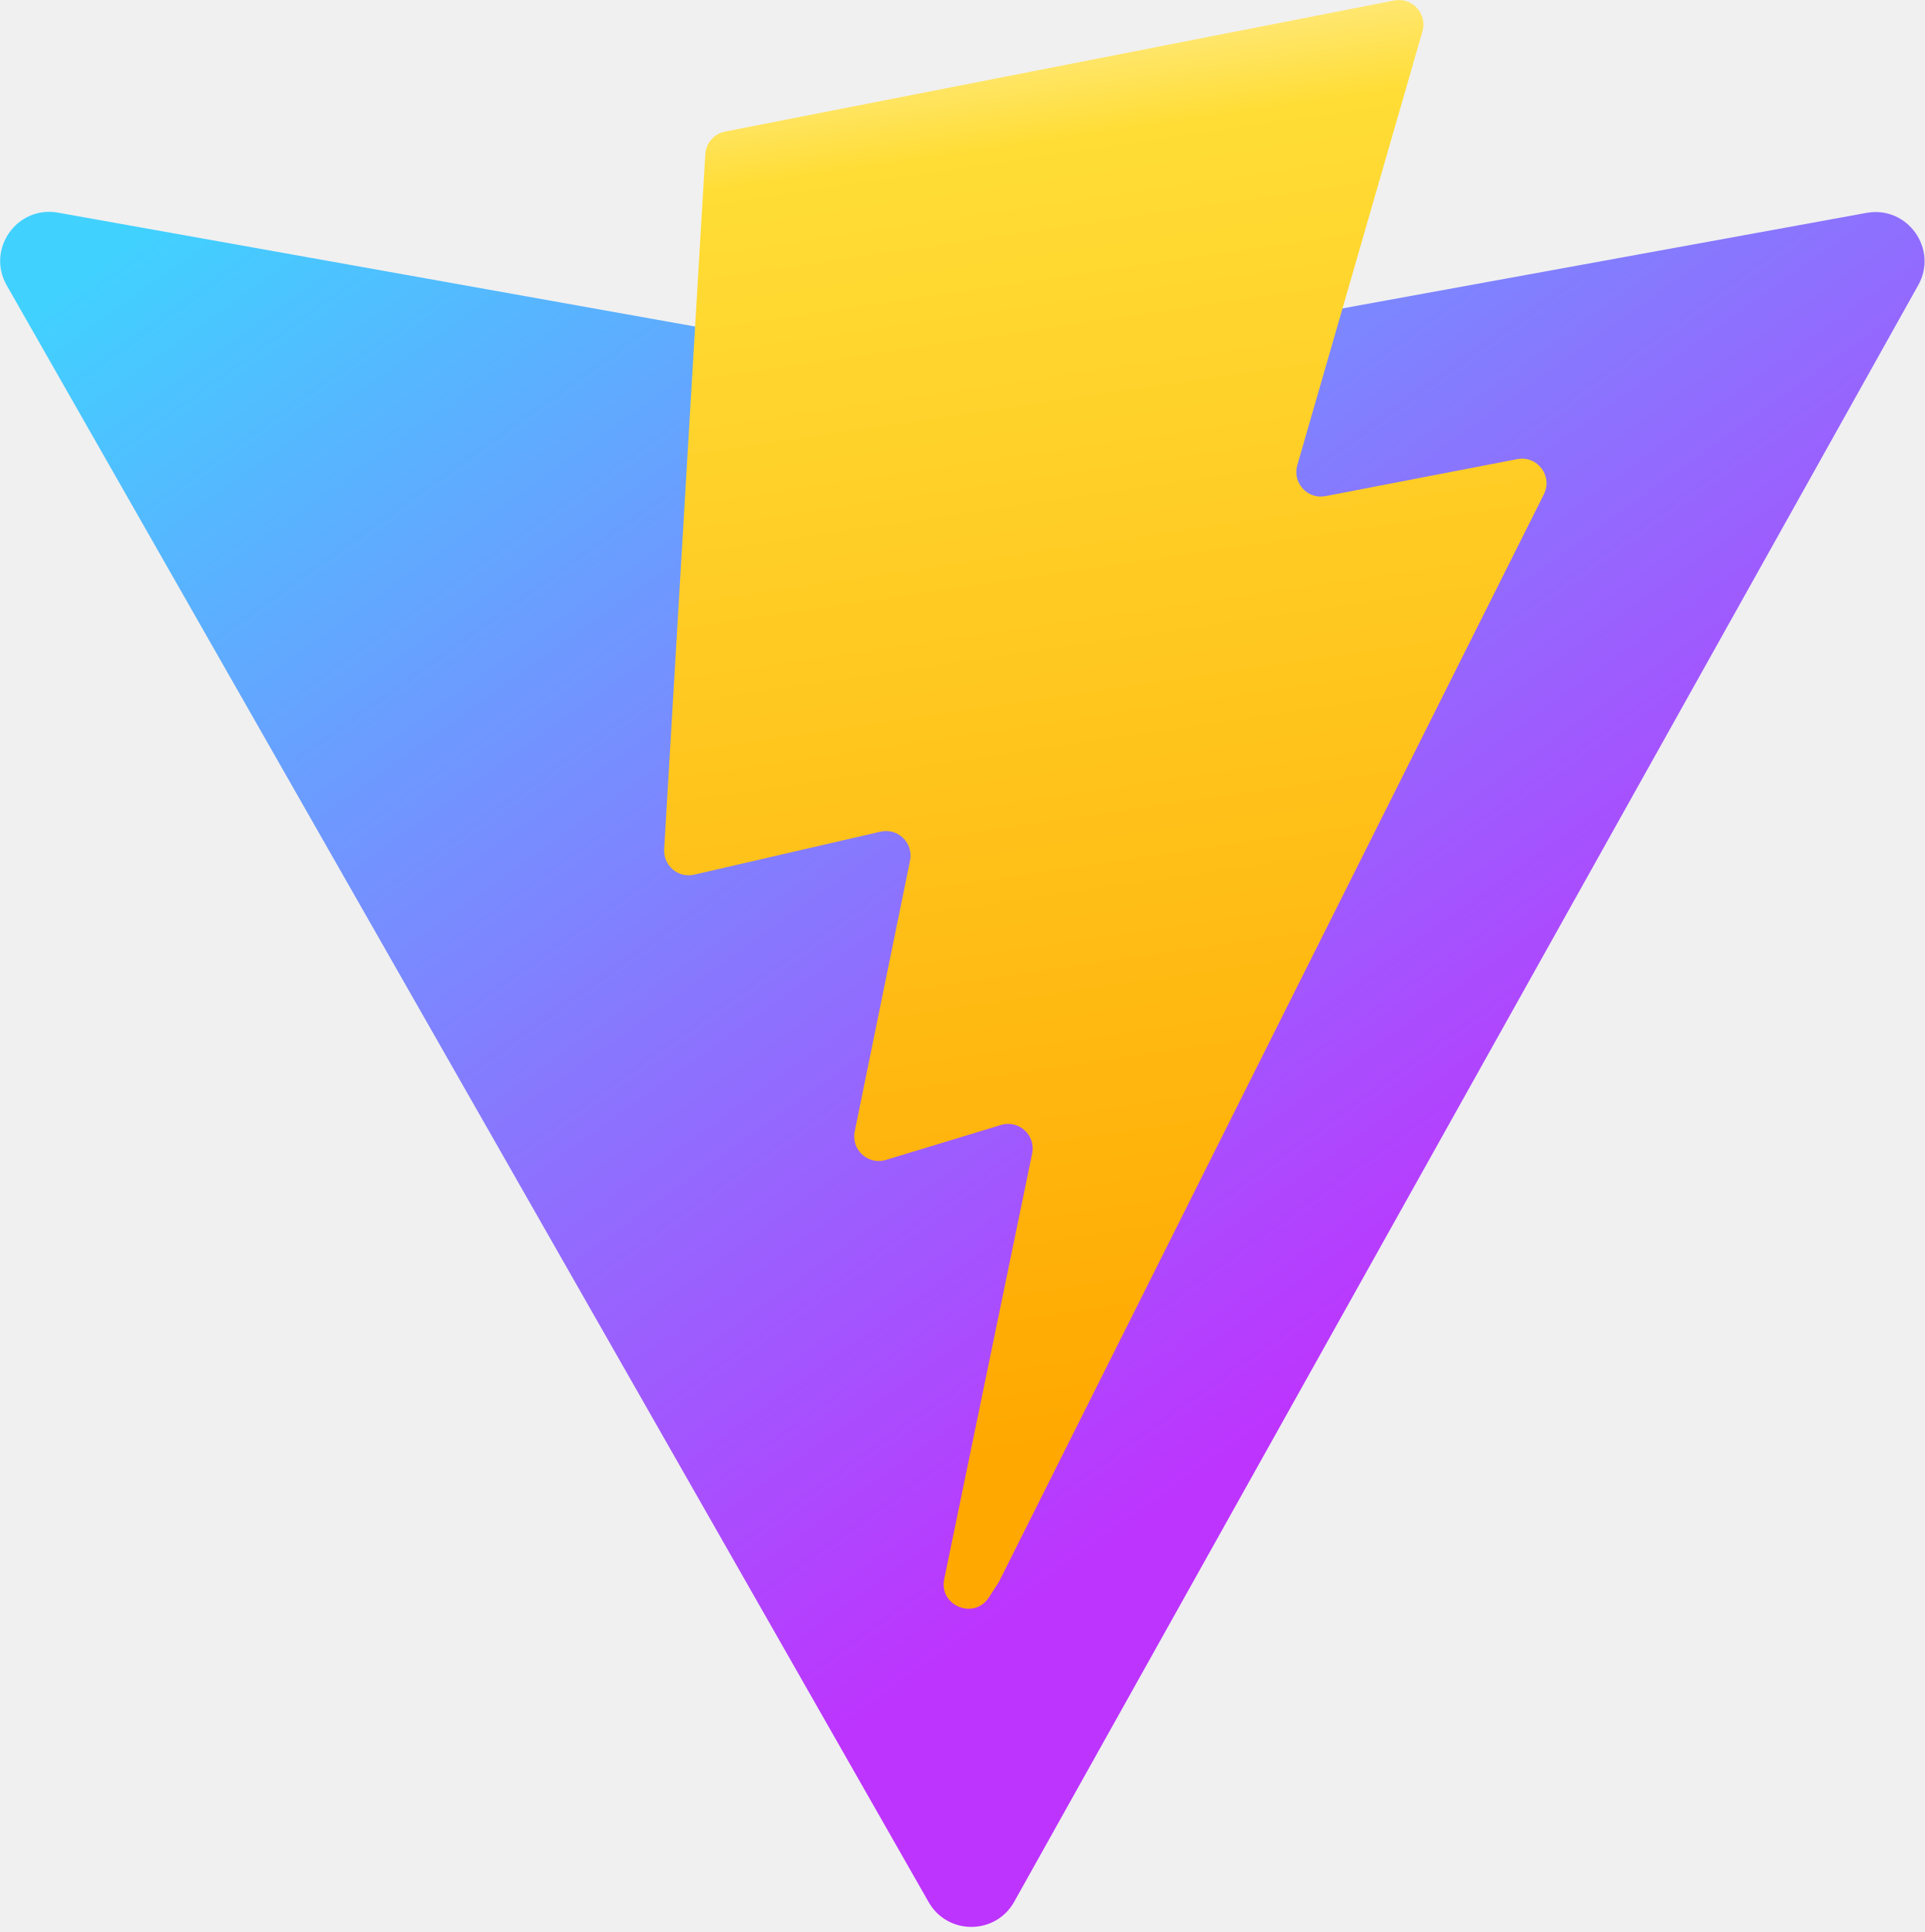
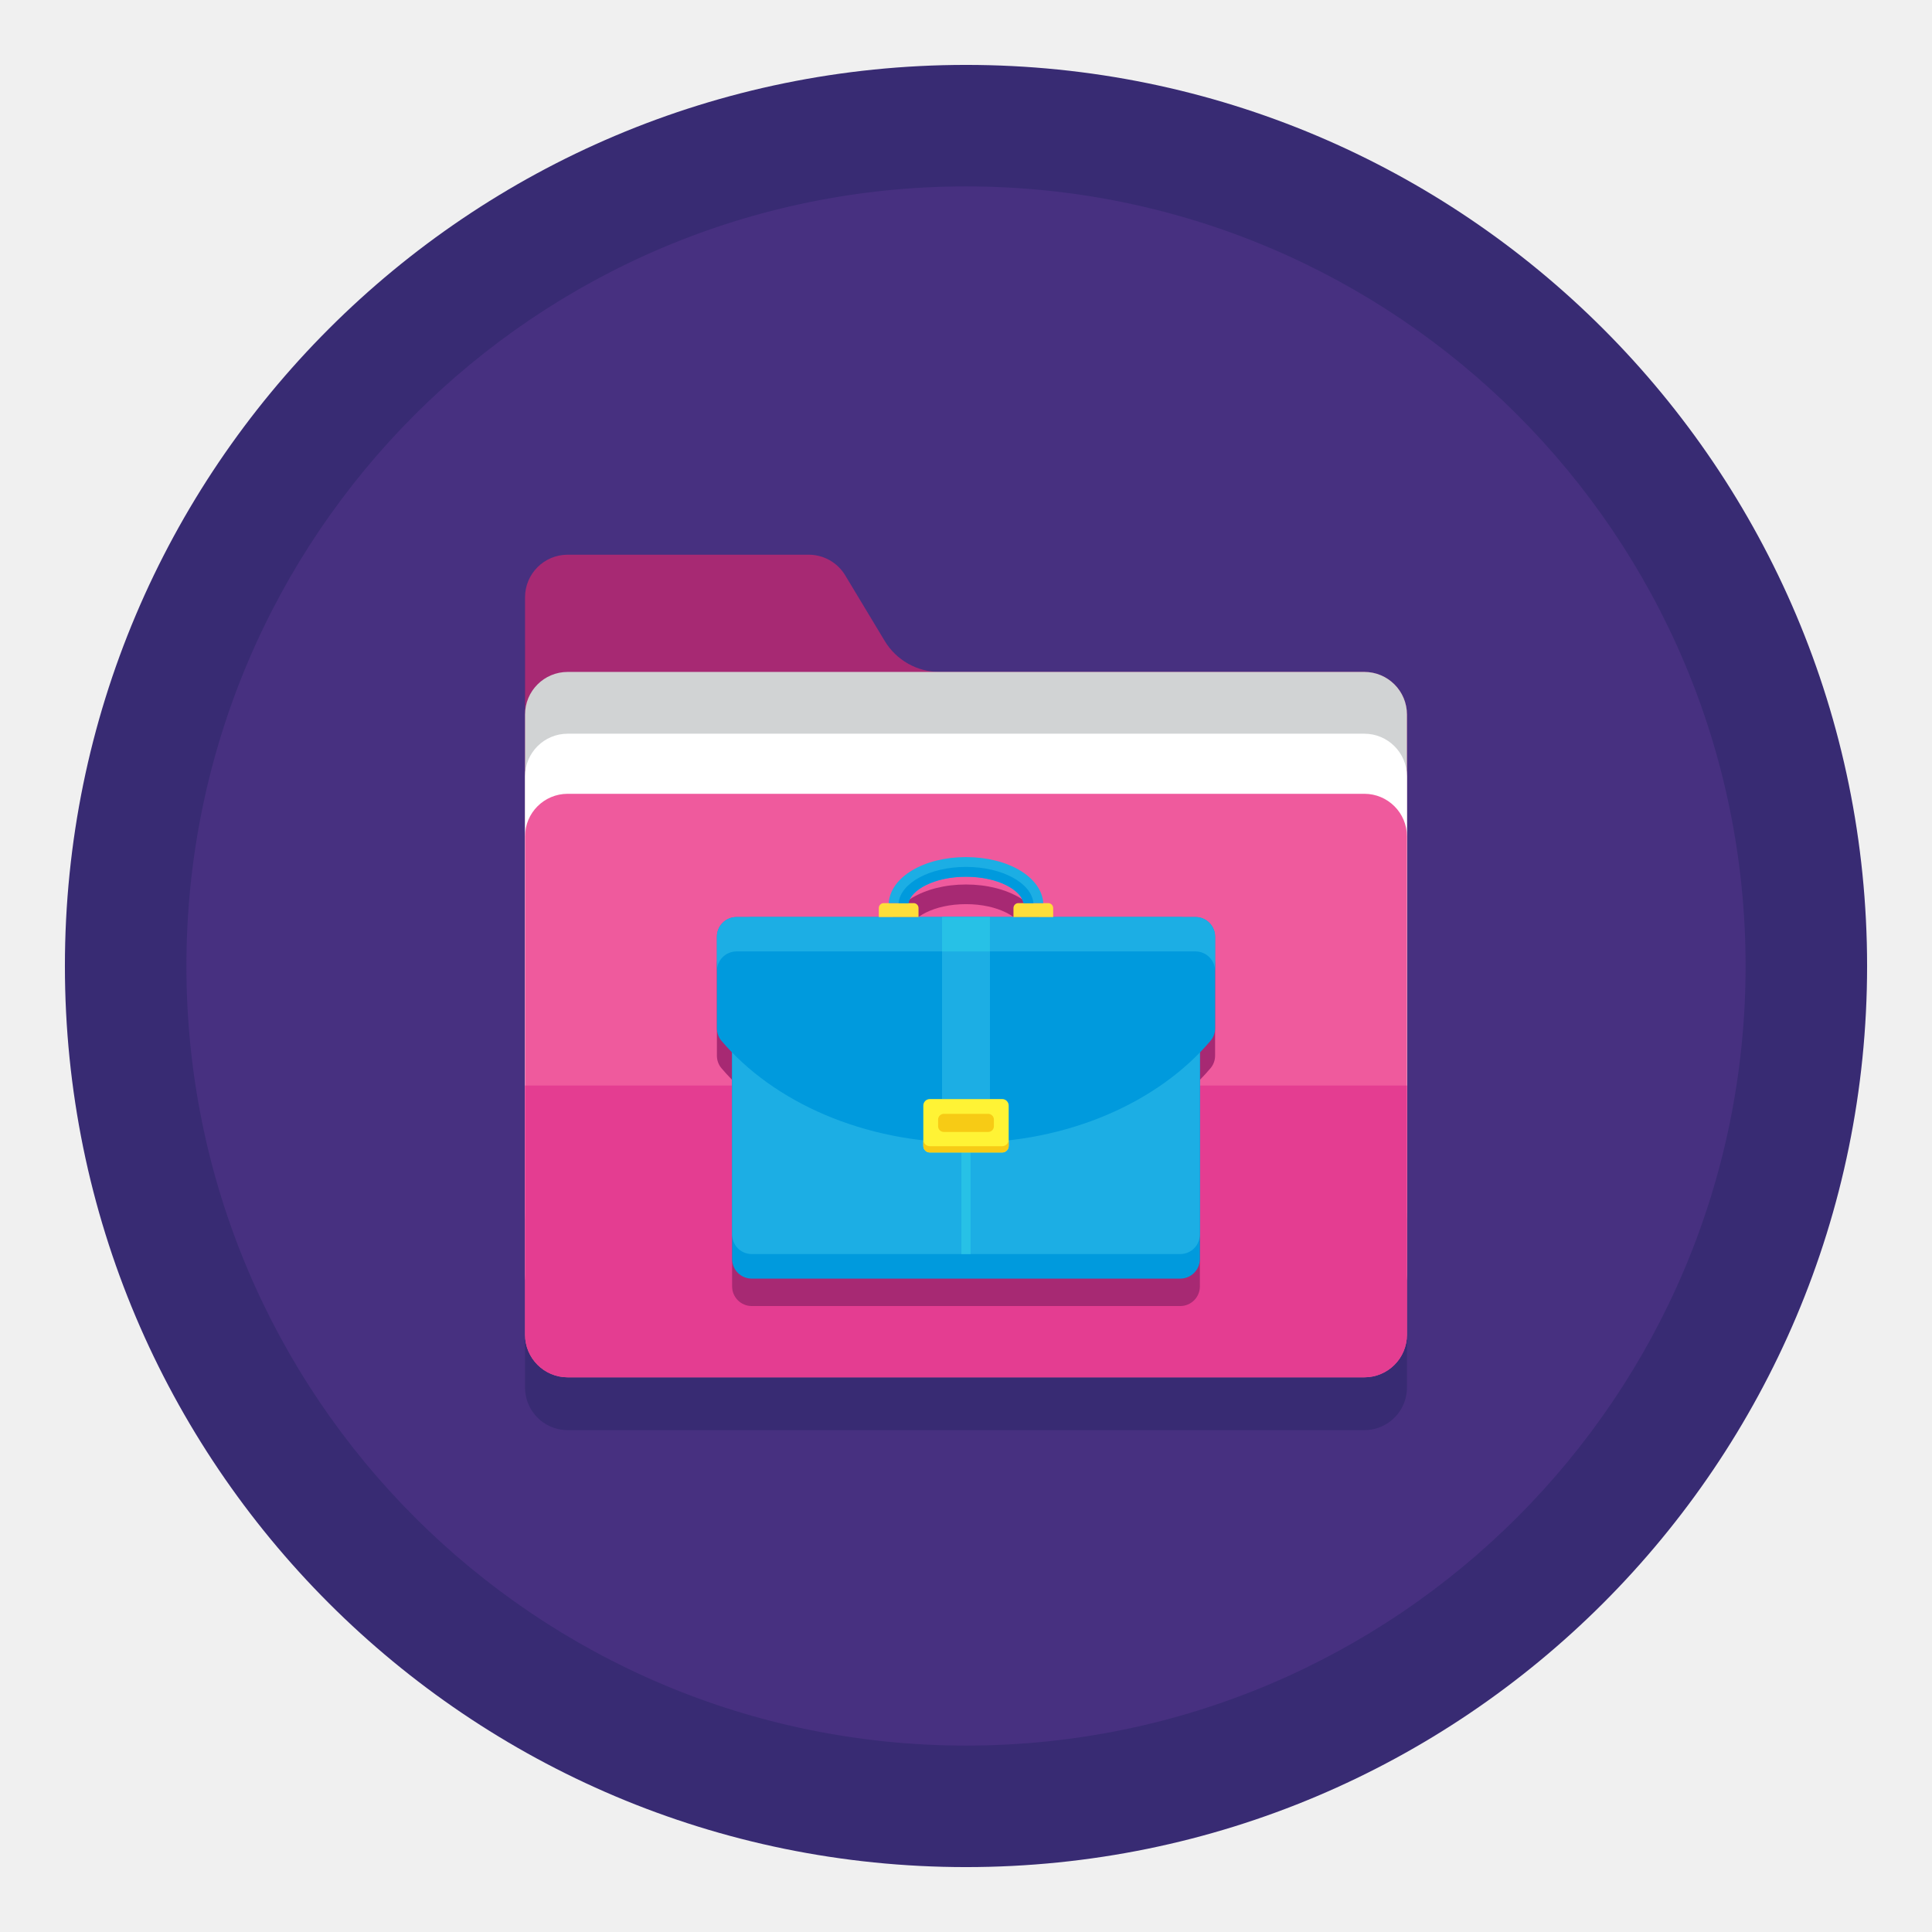
- <svg xmlns="http://www.w3.org/2000/svg" aria-hidden="true" role="img" class="iconify iconify--logos" width="31.88" height="32" preserveAspectRatio="xMidYMid meet" viewBox="0 0 256 257">
-   <defs>
-     <linearGradient id="IconifyId1813088fe1fbc01fb466" x1="-.828%" x2="57.636%" y1="7.652%" y2="78.411%">
-       <stop offset="0%" stop-color="#41D1FF" />
-       <stop offset="100%" stop-color="#BD34FE" />
-     </linearGradient>
-     <linearGradient id="IconifyId1813088fe1fbc01fb467" x1="43.376%" x2="50.316%" y1="2.242%" y2="89.03%">
-       <stop offset="0%" stop-color="#FFEA83" />
-       <stop offset="8.333%" stop-color="#FFDD35" />
-       <stop offset="100%" stop-color="#FFA800" />
-     </linearGradient>
-   </defs>
-   <path fill="url(#IconifyId1813088fe1fbc01fb466)" d="M255.153 37.938L134.897 252.976c-2.483 4.44-8.862 4.466-11.382.048L.875 37.958c-2.746-4.814 1.371-10.646 6.827-9.67l120.385 21.517a6.537 6.537 0 0 0 2.322-.004l117.867-21.483c5.438-.991 9.574 4.796 6.877 9.62Z" />
-   <path fill="url(#IconifyId1813088fe1fbc01fb467)" d="M185.432.063L96.44 17.501a3.268 3.268 0 0 0-2.634 3.014l-5.474 92.456a3.268 3.268 0 0 0 3.997 3.378l24.777-5.718c2.318-.535 4.413 1.507 3.936 3.838l-7.361 36.047c-.495 2.426 1.782 4.5 4.151 3.78l15.304-4.649c2.372-.72 4.652 1.36 4.15 3.788l-11.698 56.621c-.732 3.542 3.979 5.473 5.943 2.437l1.313-2.028l72.516-144.72c1.215-2.423-.88-5.186-3.54-4.672l-25.505 4.922c-2.396.462-4.435-1.77-3.759-4.114l16.646-57.705c.677-2.35-1.37-4.583-3.769-4.113Z" />
+ <svg xmlns="http://www.w3.org/2000/svg" version="1.1" id="Layer_1" x="0" y="0" viewBox="0 0 256 256" style="enable-background:new 0 0 256 256" xml:space="preserve">
+   <style>.st0{fill:#382b73}.st2{fill:#a72973}.st7{fill:#009add}.st8{fill:#1caee4}.st9{fill:#27c1e6}.st10{fill:#fede3a}.st12{fill:#f7cb15}</style>
+   <switch>
+     <g>
+       <circle class="st0" cx="128" cy="128" r="119.4" />
+       <circle cx="128" cy="128" r="103.299" style="fill:#473080" />
+       <path class="st0" d="M186.429 150.841v-49.159a5.649 5.649 0 0 0-5.649-5.649h-56.289a8.472 8.472 0 0 1-7.258-4.102l-5.239-8.698a5.648 5.648 0 0 0-4.839-2.734H75.219a5.649 5.649 0 0 0-5.649 5.649v97.703a5.618 5.618 0 0 0 1.29 3.593 5.639 5.639 0 0 0 4.359 2.056H180.78a5.636 5.636 0 0 0 4.967-2.957c.435-.8.682-1.717.682-2.692v-33.01z" />
+       <g>
+         <path class="st2" d="m117.233 84.933-5.239-8.698a5.648 5.648 0 0 0-4.839-2.734H75.219a5.649 5.649 0 0 0-5.649 5.649v81.554a5.649 5.649 0 0 0 5.649 5.649H180.78a5.649 5.649 0 0 0 5.649-5.649v-66.02a5.649 5.649 0 0 0-5.649-5.649h-56.289a8.476 8.476 0 0 1-7.258-4.102z" />
+         <path d="M180.781 89.034H75.219a5.649 5.649 0 0 0-5.649 5.649v66.02a5.649 5.649 0 0 0 5.649 5.649H180.78a5.649 5.649 0 0 0 5.649-5.649v-66.02a5.649 5.649 0 0 0-5.648-5.649z" style="fill:#d1d3d4" />
+         <path d="M180.781 97.22H75.219a5.649 5.649 0 0 0-5.649 5.649v66.02a5.649 5.649 0 0 0 5.649 5.649H180.78a5.649 5.649 0 0 0 5.649-5.649v-66.02a5.649 5.649 0 0 0-5.648-5.649z" style="fill:#fff" />
+         <path d="M180.781 105.183H75.219a5.649 5.649 0 0 0-5.649 5.649v66.02a5.649 5.649 0 0 0 5.649 5.649H180.78a5.649 5.649 0 0 0 5.649-5.649v-66.02a5.649 5.649 0 0 0-5.648-5.649z" style="fill:#ef5a9d" />
+         <path d="M69.571 143.841v33.01a5.649 5.649 0 0 0 5.649 5.649h105.561a5.649 5.649 0 0 0 5.649-5.649v-33.01H69.571z" style="fill:#e43d91" />
+         <path class="st2" d="M159.859 125.59a2.587 2.587 0 0 0-1.455-.445h-18.853v-1.193a.651.651 0 0 0-.651-.651h-.672c-.223-3.441-4.628-6.101-10.228-6.101s-10.005 2.66-10.228 6.101h-.672a.651.651 0 0 0-.651.651v1.193H97.596a2.602 2.602 0 0 0-2.603 2.603v12.122c0 .607.203 1.2.596 1.663.451.531.926 1.05 1.419 1.557v27.364a2.602 2.602 0 0 0 2.603 2.603h56.777a2.602 2.602 0 0 0 2.603-2.603V143.09c.493-.507.968-1.026 1.419-1.557a2.564 2.564 0 0 0 .596-1.663v-12.122c0-.898-.455-1.69-1.147-2.158zm-38.8-2.288h-.676c.296-1.707 3.338-3.498 7.617-3.498s7.32 1.791 7.617 3.498h-.676a.651.651 0 0 0-.651.651v1.193h-3.118v-.014h-6.345v.014h-3.118v-1.193a.65.65 0 0 0-.65-.651z" />
+         <g>
+           <path class="st7" d="M156.389 169.424H99.611a2.602 2.602 0 0 1-2.603-2.603V127.37a2.602 2.602 0 0 1 2.603-2.603h56.777a2.602 2.602 0 0 1 2.603 2.603v39.451a2.602 2.602 0 0 1-2.602 2.603z" />
+           <path class="st8" d="M156.389 166.17H99.611a2.602 2.602 0 0 1-2.603-2.603v-39.451a2.602 2.602 0 0 1 2.603-2.603h56.777a2.602 2.602 0 0 1 2.603 2.603v39.451a2.602 2.602 0 0 1-2.602 2.603z" />
+           <path class="st9" d="M127.39 152.708h1.22v13.462h-1.22z" />
+           <path class="st7" d="M128 151.42c13.568 0 25.503-5.38 32.411-13.519a2.562 2.562 0 0 0 .596-1.663v-12.122a2.602 2.602 0 0 0-2.603-2.603H97.597a2.602 2.602 0 0 0-2.603 2.603v12.122c0 .607.203 1.2.596 1.663 6.907 8.139 18.842 13.519 32.41 13.519z" />
+           <path class="st8" d="M158.403 121.513H97.597a2.602 2.602 0 0 0-2.603 2.603v4.555a2.602 2.602 0 0 1 2.603-2.603h60.807a2.602 2.602 0 0 1 2.603 2.603v-4.555a2.604 2.604 0 0 0-2.604-2.603z" />
+           <path class="st10" d="M121.059 119.669H117.1a.651.651 0 0 0-.651.651v1.193h5.26v-1.193a.65.65 0 0 0-.65-.651zM138.9 119.669h-3.959a.651.651 0 0 0-.651.651v1.193h5.26v-1.193a.65.65 0 0 0-.65-.651z" />
+           <path class="st8" d="M135.622 119.669h2.618c-.221-3.442-4.639-6.101-10.24-6.101s-10.018 2.658-10.24 6.101h2.618c.297-1.707 3.343-3.498 7.622-3.498s7.325 1.791 7.622 3.498z" />
+           <path class="st7" d="M135.622 119.669h1.313c-.249-2.674-4.154-4.799-8.935-4.799-4.781 0-8.686 2.125-8.935 4.799h1.313c.297-1.707 3.343-3.498 7.622-3.498s7.325 1.791 7.622 3.498z" />
+           <path class="st8" d="M124.827 121.499h6.345v24.132h-6.345z" />
+           <path class="st9" d="M124.827 121.499h6.345v4.569h-6.345z" />
+           <g>
+             <path d="M132.795 152.708h-9.59a.86.86 0 0 1-.86-.86v-5.356a.86.86 0 0 1 .86-.86h9.59a.86.86 0 0 1 .86.86v5.356a.86.86 0 0 1-.86.86z" style="fill:#fff335" />
+             <path class="st12" d="M132.795 151.878h-9.59a.86.86 0 0 1-.86-.86v.829c0 .475.385.86.86.86h9.59a.86.86 0 0 0 .86-.86v-.829a.86.86 0 0 1-.86.86zM130.939 149.991h-5.877a.758.758 0 0 1-.758-.758v-.885c0-.419.339-.758.758-.758h5.877c.419 0 .758.339.758.758v.885c0 .418-.34.758-.758.758z" />
+           </g>
+         </g>
+       </g>
+     </g>
+   </switch>
</svg>
